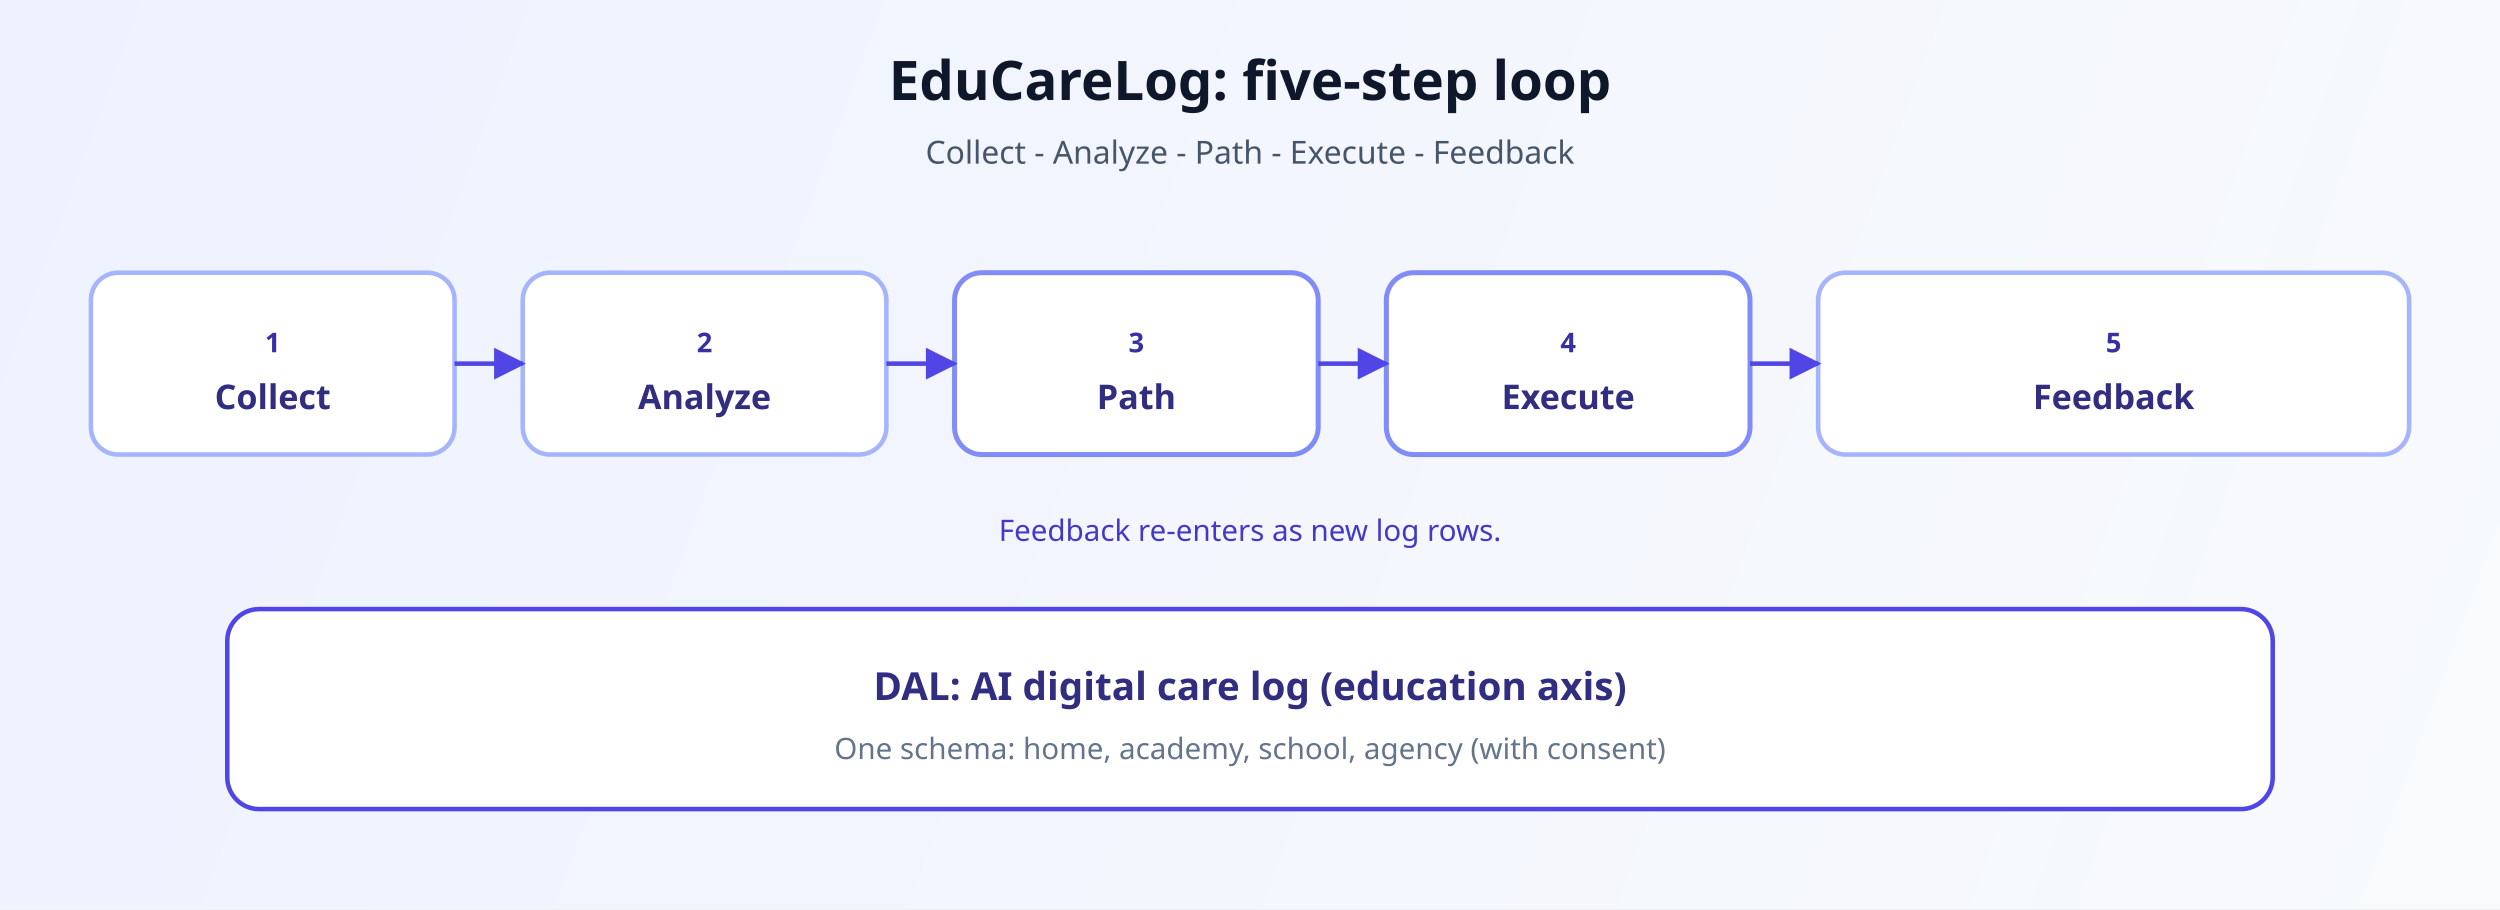
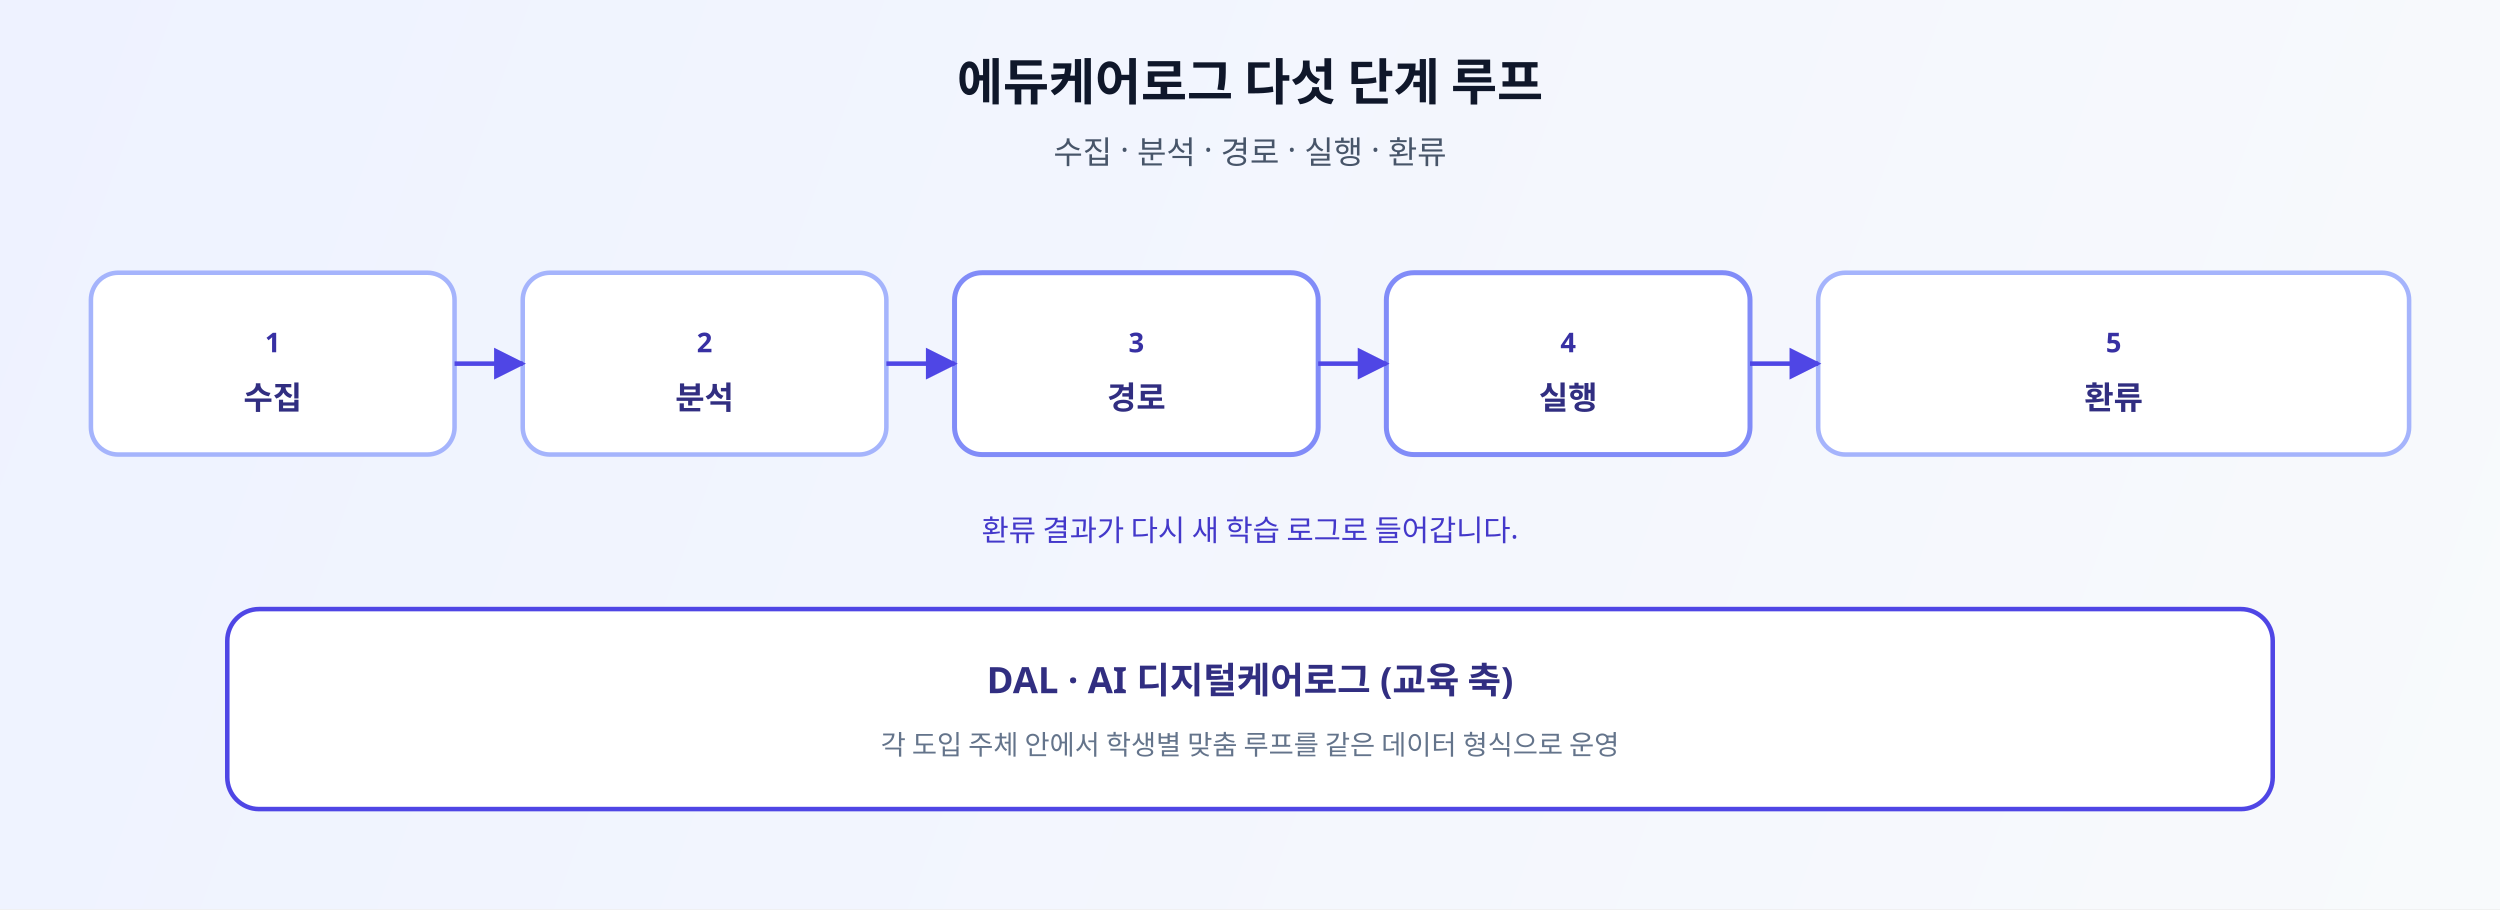
<svg xmlns="http://www.w3.org/2000/svg" width="1100" height="400" viewBox="0 0 1100 400" fill="none">
  <defs>
    <linearGradient id="edubg" x1="0" y1="0" x2="1100" y2="400" gradientUnits="userSpaceOnUse">
      <stop stop-color="#EEF2FF" />
      <stop offset="1" stop-color="#F8FAFC" />
    </linearGradient>
    <marker id="edar" viewBox="0 0 10 10" refX="9" refY="5" markerWidth="7" markerHeight="7" orient="auto">
      <path d="M0 0L10 5L0 10V0Z" fill="#4F46E5" />
    </marker>
  </defs>
  <rect width="1100" height="400" fill="url(#edubg)" />
-   <text x="550" y="44" text-anchor="middle" fill="#0F172A" font-size="24" font-family="system-ui, sans-serif" font-weight="700">EduCareLog: five-step loop</text>
-   <text x="550" y="72" text-anchor="middle" fill="#475569" font-size="14" font-family="system-ui, sans-serif">Collect - Analyze - Path - Execute - Feedback</text>
+   <text x="550" y="44" text-anchor="middle" fill="#0F172A" font-size="22" font-family="system-ui, Apple SD Gothic Neo, Malgun Gothic, sans-serif" font-weight="700">에듀케어로그 다섯 단계 루프</text>
+   <text x="550" y="72" text-anchor="middle" fill="#475569" font-size="14" font-family="system-ui, Apple SD Gothic Neo, Malgun Gothic, sans-serif">수집 · 분석 · 경로 · 실행 · 환류</text>
  <rect x="40" y="120" width="160" height="80" rx="12" fill="#FFFFFF" stroke="#A5B4FC" stroke-width="2" />
-   <text x="120" y="155" text-anchor="middle" fill="#3730A3" font-size="12" font-family="system-ui, sans-serif" font-weight="700">1</text>
-   <text x="120" y="180" text-anchor="middle" fill="#312E81" font-size="15" font-family="system-ui, sans-serif" font-weight="700">Collect</text>
+   <text x="120" y="155" text-anchor="middle" fill="#3730A3" font-size="12" font-family="system-ui, Apple SD Gothic Neo, Malgun Gothic, sans-serif" font-weight="700">1</text>
+   <text x="120" y="180" text-anchor="middle" fill="#312E81" font-size="14" font-family="system-ui, Apple SD Gothic Neo, Malgun Gothic, sans-serif" font-weight="700">수집</text>
  <rect x="230" y="120" width="160" height="80" rx="12" fill="#FFFFFF" stroke="#A5B4FC" stroke-width="2" />
-   <text x="310" y="155" text-anchor="middle" fill="#3730A3" font-size="12" font-family="system-ui, sans-serif" font-weight="700">2</text>
-   <text x="310" y="180" text-anchor="middle" fill="#312E81" font-size="15" font-family="system-ui, sans-serif" font-weight="700">Analyze</text>
+   <text x="310" y="155" text-anchor="middle" fill="#3730A3" font-size="12" font-family="system-ui, Apple SD Gothic Neo, Malgun Gothic, sans-serif" font-weight="700">2</text>
+   <text x="310" y="180" text-anchor="middle" fill="#312E81" font-size="14" font-family="system-ui, Apple SD Gothic Neo, Malgun Gothic, sans-serif" font-weight="700">분석</text>
  <rect x="420" y="120" width="160" height="80" rx="12" fill="#FFFFFF" stroke="#818CF8" stroke-width="2.2" />
-   <text x="500" y="155" text-anchor="middle" fill="#3730A3" font-size="12" font-family="system-ui, sans-serif" font-weight="700">3</text>
-   <text x="500" y="180" text-anchor="middle" fill="#312E81" font-size="15" font-family="system-ui, sans-serif" font-weight="700">Path</text>
+   <text x="500" y="155" text-anchor="middle" fill="#3730A3" font-size="12" font-family="system-ui, Apple SD Gothic Neo, Malgun Gothic, sans-serif" font-weight="700">3</text>
+   <text x="500" y="180" text-anchor="middle" fill="#312E81" font-size="14" font-family="system-ui, Apple SD Gothic Neo, Malgun Gothic, sans-serif" font-weight="700">경로</text>
  <rect x="610" y="120" width="160" height="80" rx="12" fill="#FFFFFF" stroke="#818CF8" stroke-width="2.2" />
-   <text x="690" y="155" text-anchor="middle" fill="#3730A3" font-size="12" font-family="system-ui, sans-serif" font-weight="700">4</text>
-   <text x="690" y="180" text-anchor="middle" fill="#312E81" font-size="15" font-family="system-ui, sans-serif" font-weight="700">Execute</text>
+   <text x="690" y="155" text-anchor="middle" fill="#3730A3" font-size="12" font-family="system-ui, Apple SD Gothic Neo, Malgun Gothic, sans-serif" font-weight="700">4</text>
+   <text x="690" y="180" text-anchor="middle" fill="#312E81" font-size="14" font-family="system-ui, Apple SD Gothic Neo, Malgun Gothic, sans-serif" font-weight="700">실행</text>
  <rect x="800" y="120" width="260" height="80" rx="12" fill="#FFFFFF" stroke="#A5B4FC" stroke-width="2" />
-   <text x="930" y="155" text-anchor="middle" fill="#3730A3" font-size="12" font-family="system-ui, sans-serif" font-weight="700">5</text>
-   <text x="930" y="180" text-anchor="middle" fill="#312E81" font-size="15" font-family="system-ui, sans-serif" font-weight="700">Feedback</text>
+   <text x="930" y="155" text-anchor="middle" fill="#3730A3" font-size="12" font-family="system-ui, Apple SD Gothic Neo, Malgun Gothic, sans-serif" font-weight="700">5</text>
+   <text x="930" y="180" text-anchor="middle" fill="#312E81" font-size="14" font-family="system-ui, Apple SD Gothic Neo, Malgun Gothic, sans-serif" font-weight="700">환류</text>
  <line x1="200" y1="160" x2="230" y2="160" stroke="#4F46E5" stroke-width="2" marker-end="url(#edar)" />
  <line x1="390" y1="160" x2="420" y2="160" stroke="#4F46E5" stroke-width="2" marker-end="url(#edar)" />
  <line x1="580" y1="160" x2="610" y2="160" stroke="#4F46E5" stroke-width="2" marker-end="url(#edar)" />
  <line x1="770" y1="160" x2="800" y2="160" stroke="#4F46E5" stroke-width="2" marker-end="url(#edar)" />
-   <text x="550" y="238" text-anchor="middle" fill="#4338CA" font-size="13" font-family="system-ui, sans-serif">Feedback re-enters as new log rows.</text>
+   <text x="550" y="238" text-anchor="middle" fill="#4338CA" font-size="13" font-family="system-ui, Apple SD Gothic Neo, Malgun Gothic, sans-serif">환류 결과가 다시 새 학습 로그로 들어갑니다.</text>
  <rect x="100" y="268" width="900" height="88" rx="14" fill="#FFFFFF" stroke="#4F46E5" stroke-width="2" />
-   <text x="550" y="308" text-anchor="middle" fill="#312E81" font-size="17" font-family="system-ui, sans-serif" font-weight="700">DAL: AI digital care log (education axis)</text>
-   <text x="550" y="334" text-anchor="middle" fill="#64748B" font-size="13" font-family="system-ui, sans-serif">One schema: home, academy, school, agency (with consent)</text>
+   <text x="550" y="305" text-anchor="middle" fill="#312E81" font-size="16" font-family="system-ui, Apple SD Gothic Neo, Malgun Gothic, sans-serif" font-weight="700">DAL · AI 디지털케어로그 (교육 축)</text>
+   <text x="550" y="332" text-anchor="middle" fill="#64748B" font-size="12" font-family="system-ui, Apple SD Gothic Neo, Malgun Gothic, sans-serif">각 도입 주체 안에서 학생별 맞춤 루프를 같은 데이터 형식으로 운영</text>
</svg>
